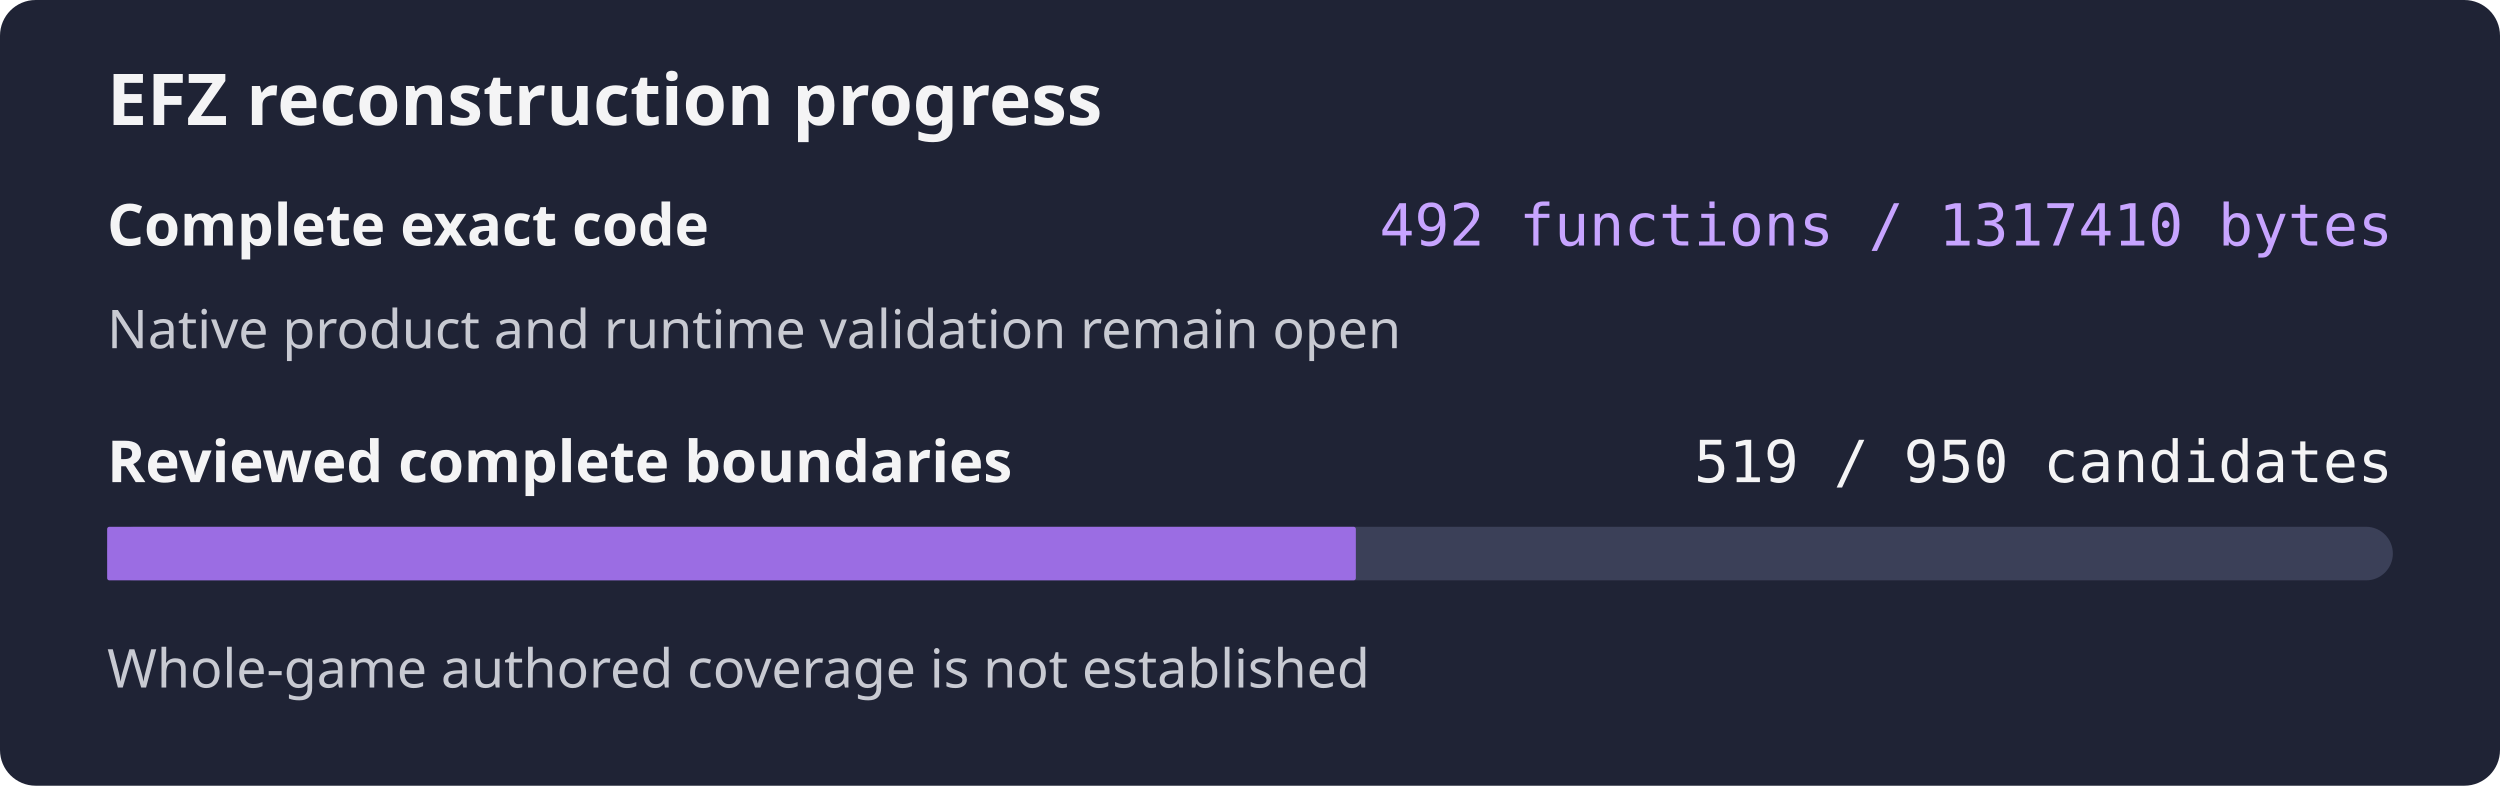
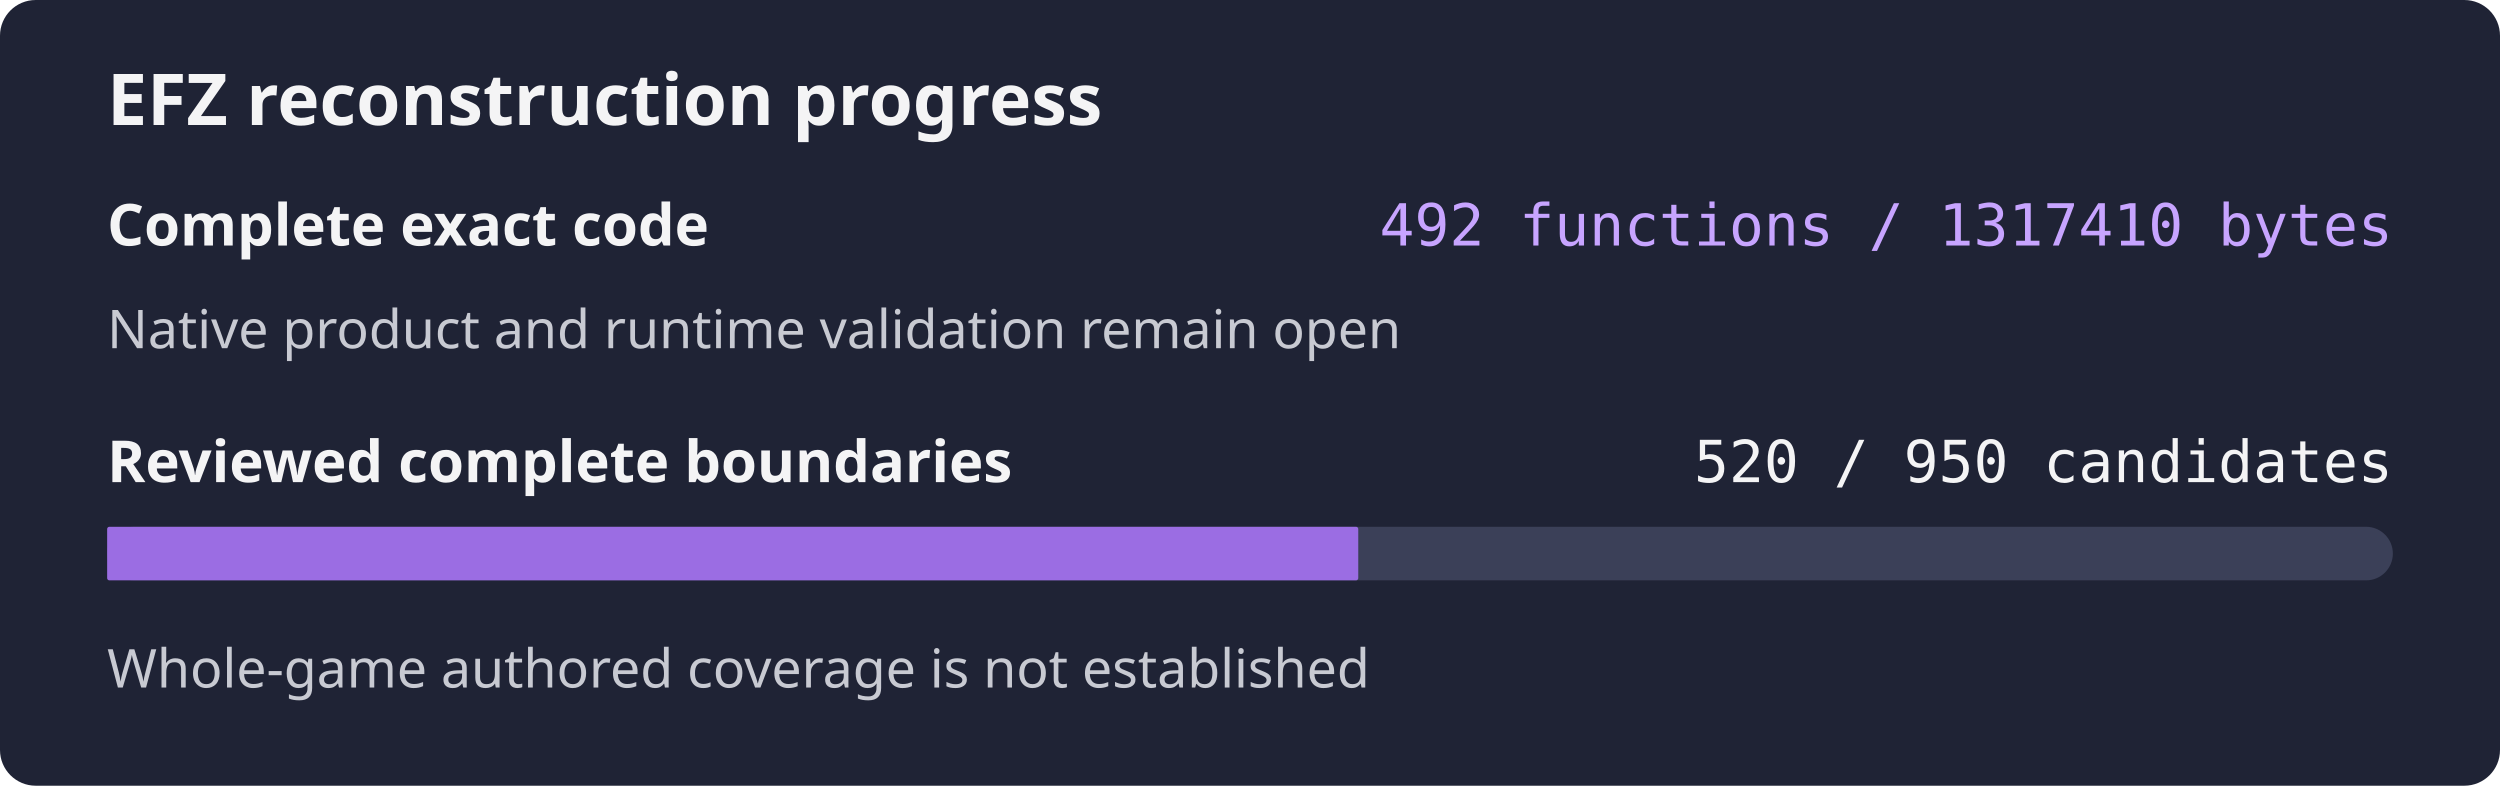
- <svg xmlns="http://www.w3.org/2000/svg" width="560" height="176" role="img" aria-label="EFZ reconstruction: 492 exact functions, 1317410 exact bytes; 519 reviewed boundaries out of 950 candidates">
+ <svg xmlns="http://www.w3.org/2000/svg" width="560" height="176" role="img" aria-label="EFZ reconstruction: 492 exact functions, 1317410 exact bytes; 520 reviewed boundaries out of 950 candidates">
  <rect width="560" height="176" rx="8" fill="#1f2335" />
  <text x="24" y="28" fill="#f4f4f5" font-family="sans-serif" font-size="16" font-weight="600">EFZ reconstruction progress</text>
  <text x="24" y="55" fill="#f4f4f5" font-family="sans-serif" font-size="13" font-weight="600">Complete exact code</text>
  <text x="536" y="55" fill="#c7a4ff" text-anchor="end" font-family="monospace" font-size="13">492 functions / 1317410 bytes</text>
  <text x="24" y="78" fill="#c8cad2" font-family="sans-serif" font-size="12">Native product and runtime validation remain open</text>
  <text x="24" y="108" fill="#f4f4f5" font-family="sans-serif" font-size="13" font-weight="600">Reviewed complete boundaries</text>
-   <text x="536" y="108" fill="#f4f4f5" text-anchor="end" font-family="monospace" font-size="13">519 / 950 candidates</text>
+   <text x="536" y="108" fill="#f4f4f5" text-anchor="end" font-family="monospace" font-size="13">520 / 950 candidates</text>
  <rect x="24" y="118" width="512" height="12" rx="6" fill="#3b4058" />
-   <rect x="24" y="118" width="279.71" height="12" rx="0.5" fill="#9b6de3" />
+   <rect x="24" y="118" width="280.25" height="12" rx="0.5" fill="#9b6de3" />
  <text x="24" y="154" fill="#c8cad2" font-family="sans-serif" font-size="12">Whole-game authored coverage is not established</text>
</svg>
